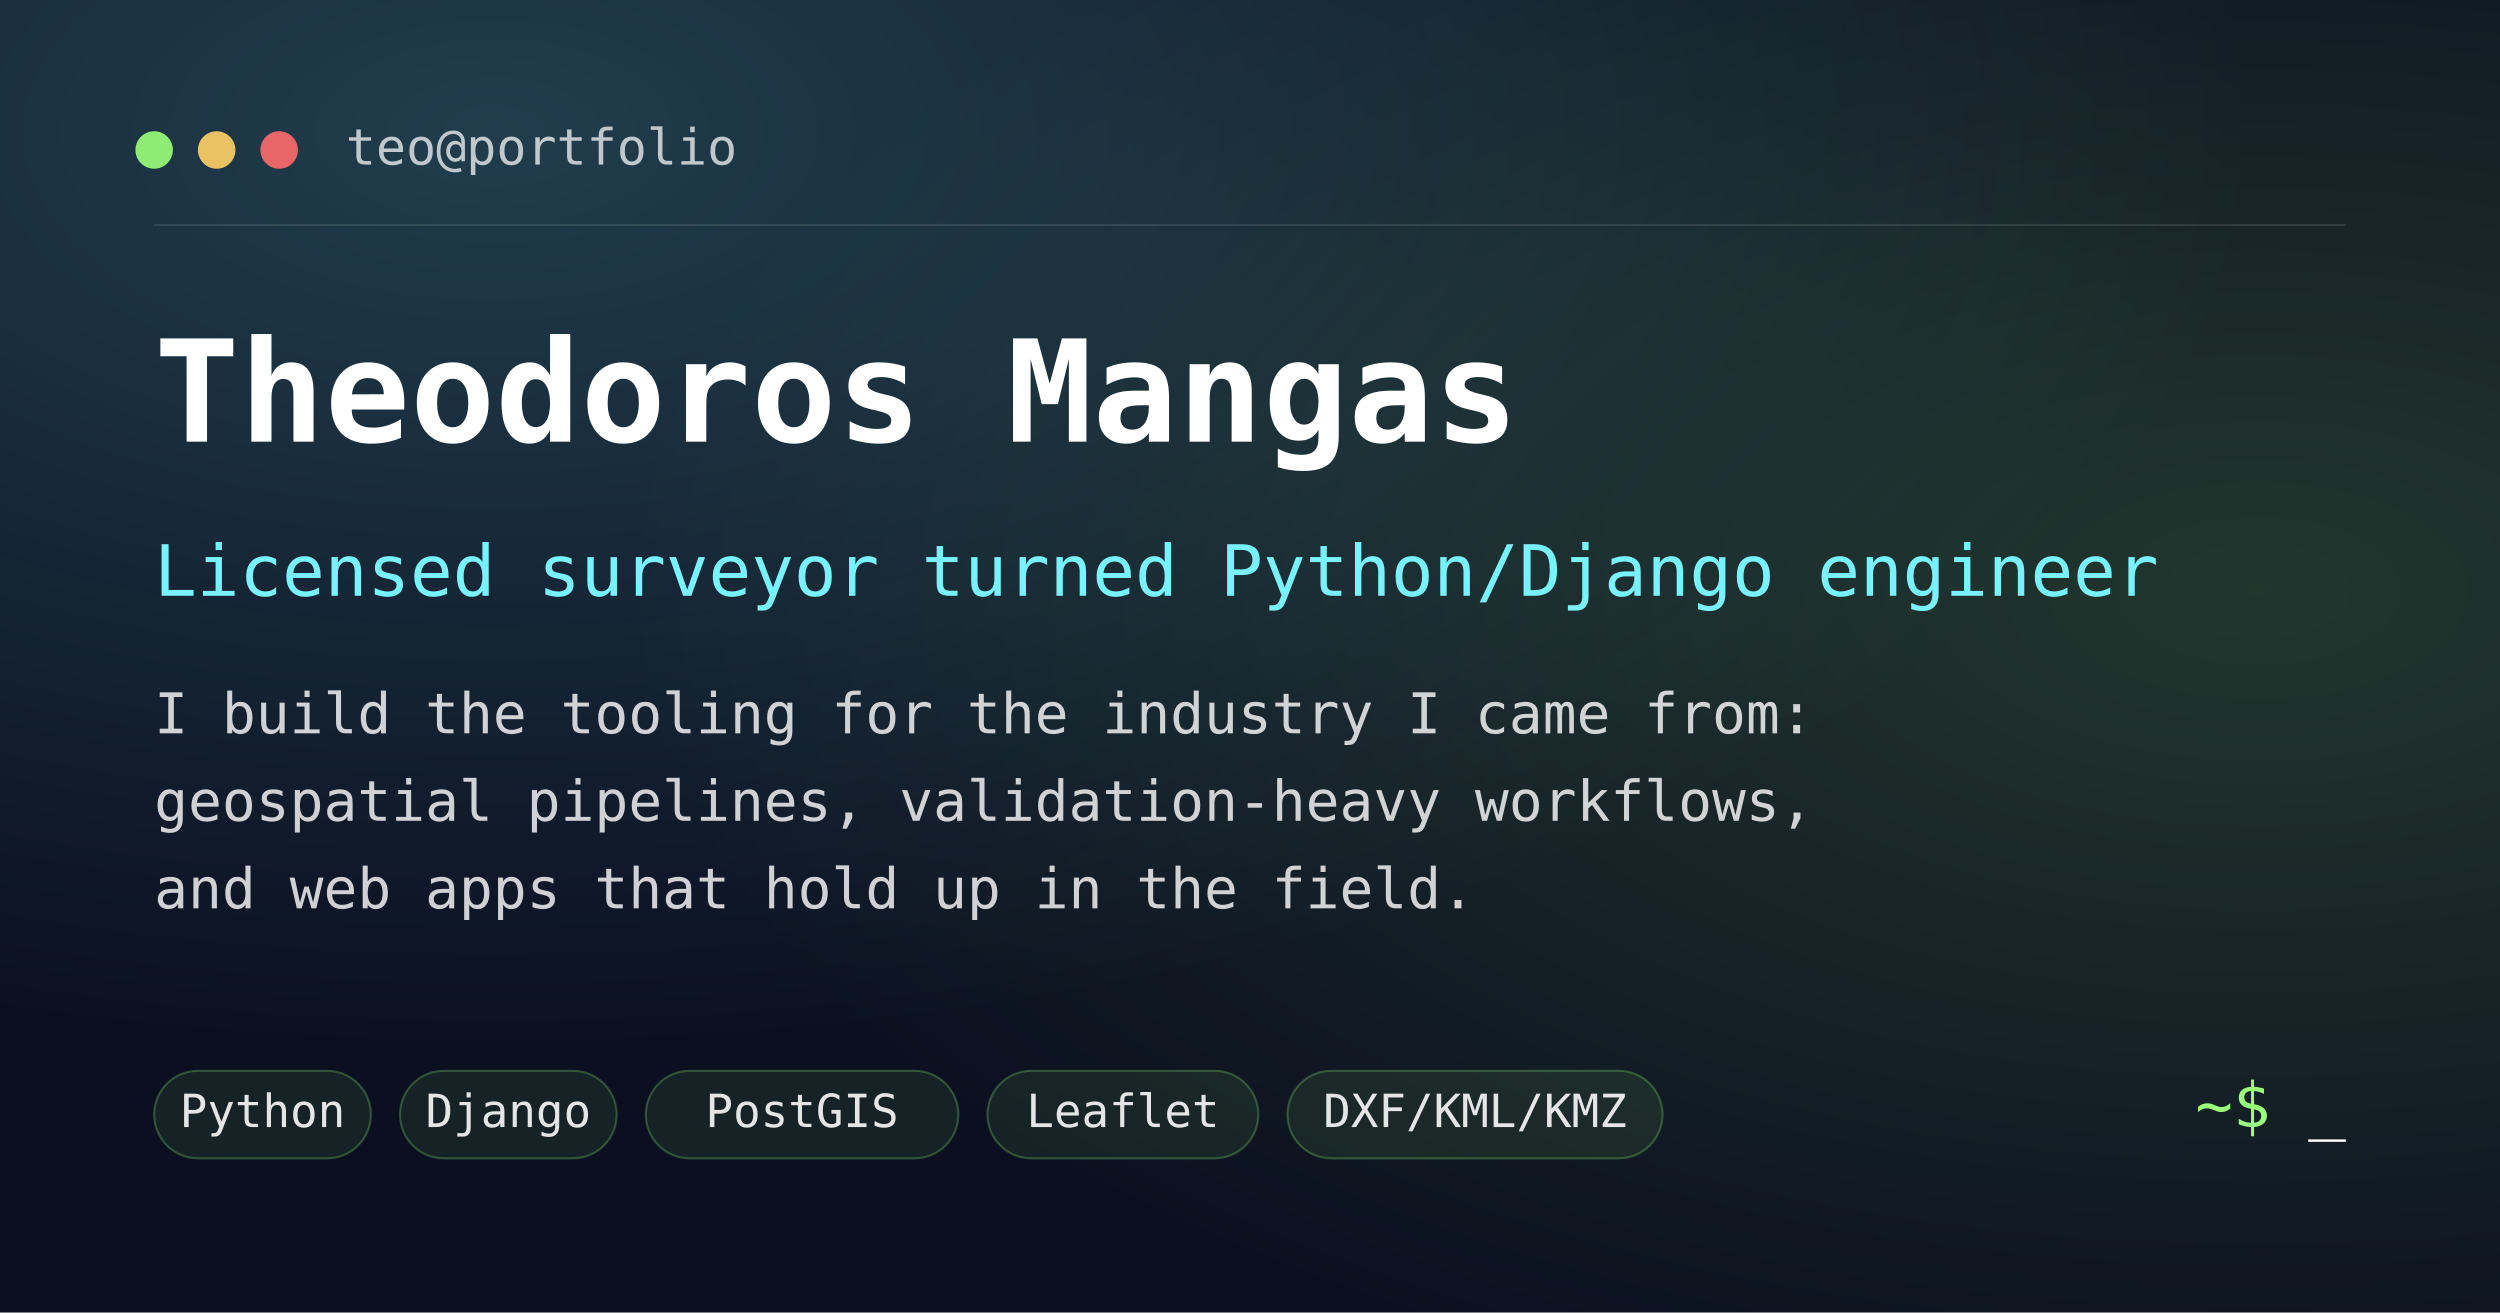
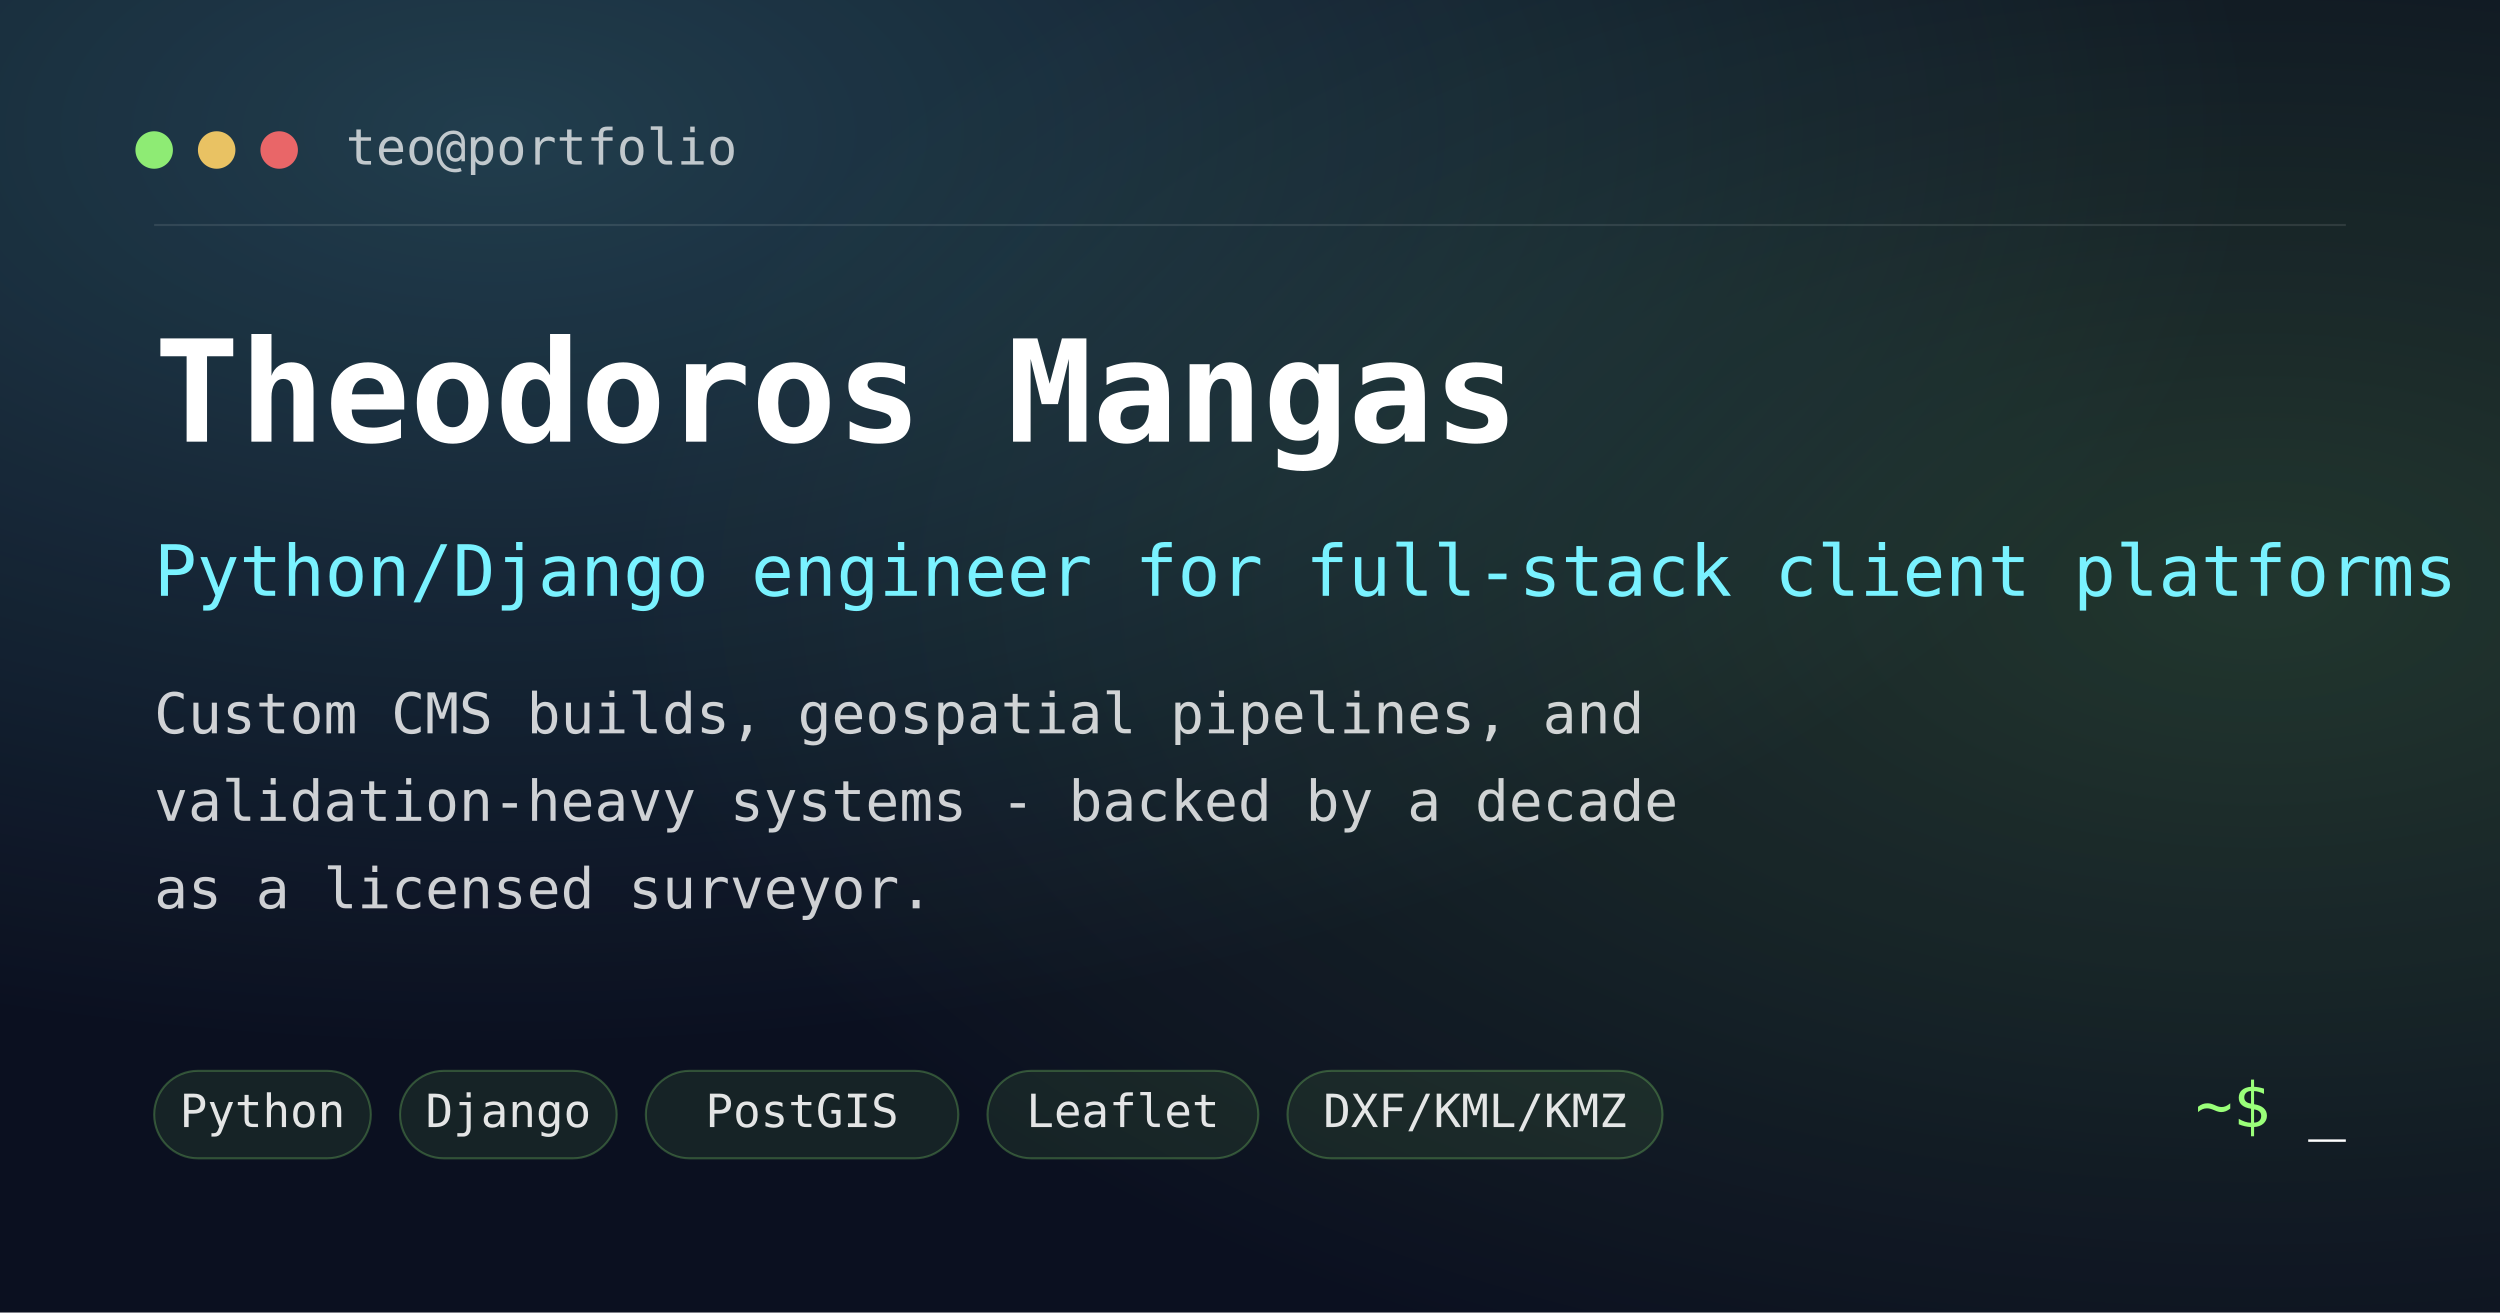
<svg xmlns="http://www.w3.org/2000/svg" width="1200" height="630" viewBox="0 0 1200 630" font-family="ui-monospace, 'DejaVu Sans Mono', 'Courier New', monospace">
  <defs>
    <radialGradient id="glowA" cx="20%" cy="10%" r="70%">
      <stop offset="0%" stop-color="#79f2ff" stop-opacity="0.20" />
      <stop offset="100%" stop-color="#79f2ff" stop-opacity="0" />
    </radialGradient>
    <radialGradient id="glowB" cx="90%" cy="45%" r="65%">
      <stop offset="0%" stop-color="#9aff79" stop-opacity="0.16" />
      <stop offset="100%" stop-color="#9aff79" stop-opacity="0" />
    </radialGradient>
    <linearGradient id="rule" x1="0" y1="0" x2="1" y2="0">
      <stop offset="0%" stop-color="#79f2ff" stop-opacity="0.9" />
      <stop offset="100%" stop-color="#9aff79" stop-opacity="0.1" />
    </linearGradient>
  </defs>
  <rect width="1200" height="630" fill="#0b1020" />
  <rect width="1200" height="630" fill="url(#glowA)" />
  <rect width="1200" height="630" fill="url(#glowB)" />
  <circle cx="74" cy="72" r="9" fill="#9aff79" opacity="0.9" />
  <circle cx="104" cy="72" r="9" fill="#ffd166" opacity="0.9" />
  <circle cx="134" cy="72" r="9" fill="#ff6b6b" opacity="0.9" />
  <text x="166" y="79" font-size="24" fill="#ffffff" opacity="0.72">teo@portfolio</text>
  <line x1="74" y1="108" x2="1126" y2="108" stroke="#ffffff" stroke-opacity="0.10" stroke-width="1" />
  <text x="74" y="212" font-size="68" font-weight="700" fill="#ffffff">Theodoros Mangas</text>
-   <text x="74" y="286" font-size="34" fill="#79f2ff">Licensed surveyor turned Python/Django engineer</text>
-   <text x="74" y="352" font-size="27" fill="#ffffff" opacity="0.80">I build the tooling for the industry I came from:</text>
-   <text x="74" y="394" font-size="27" fill="#ffffff" opacity="0.80">geospatial pipelines, validation-heavy workflows,</text>
-   <text x="74" y="436" font-size="27" fill="#ffffff" opacity="0.80">and web apps that hold up in the field.</text>
+   <text x="74" y="286" font-size="34" fill="#79f2ff">Python/Django engineer for full-stack client platforms</text>
+   <text x="74" y="352" font-size="27" fill="#ffffff" opacity="0.80">Custom CMS builds, geospatial pipelines, and</text>
+   <text x="74" y="394" font-size="27" fill="#ffffff" opacity="0.80">validation-heavy systems - backed by a decade</text>
+   <text x="74" y="436" font-size="27" fill="#ffffff" opacity="0.80">as a licensed surveyor.</text>
  <line x1="74" y1="486" x2="620" y2="486" stroke="url(#rule)" stroke-width="2" />
  <g font-size="22">
    <rect x="74" y="514" width="104" height="42" rx="21" fill="#9aff79" fill-opacity="0.08" stroke="#9aff79" stroke-opacity="0.25" />
    <text x="126" y="541" fill="#ffffff" opacity="0.88" text-anchor="middle">Python</text>
    <rect x="192" y="514" width="104" height="42" rx="21" fill="#9aff79" fill-opacity="0.08" stroke="#9aff79" stroke-opacity="0.25" />
    <text x="244" y="541" fill="#ffffff" opacity="0.88" text-anchor="middle">Django</text>
    <rect x="310" y="514" width="150" height="42" rx="21" fill="#9aff79" fill-opacity="0.08" stroke="#9aff79" stroke-opacity="0.25" />
    <text x="385" y="541" fill="#ffffff" opacity="0.88" text-anchor="middle">PostGIS</text>
    <rect x="474" y="514" width="130" height="42" rx="21" fill="#9aff79" fill-opacity="0.08" stroke="#9aff79" stroke-opacity="0.25" />
    <text x="539" y="541" fill="#ffffff" opacity="0.88" text-anchor="middle">Leaflet</text>
    <rect x="618" y="514" width="180" height="42" rx="21" fill="#9aff79" fill-opacity="0.08" stroke="#9aff79" stroke-opacity="0.25" />
    <text x="708" y="541" fill="#ffffff" opacity="0.88" text-anchor="middle">DXF/KML/KMZ</text>
  </g>
  <text x="1126" y="541" font-size="30" fill="#9aff79" text-anchor="end">~$ <tspan fill="#ffffff" opacity="0.75">_</tspan>
  </text>
</svg>
